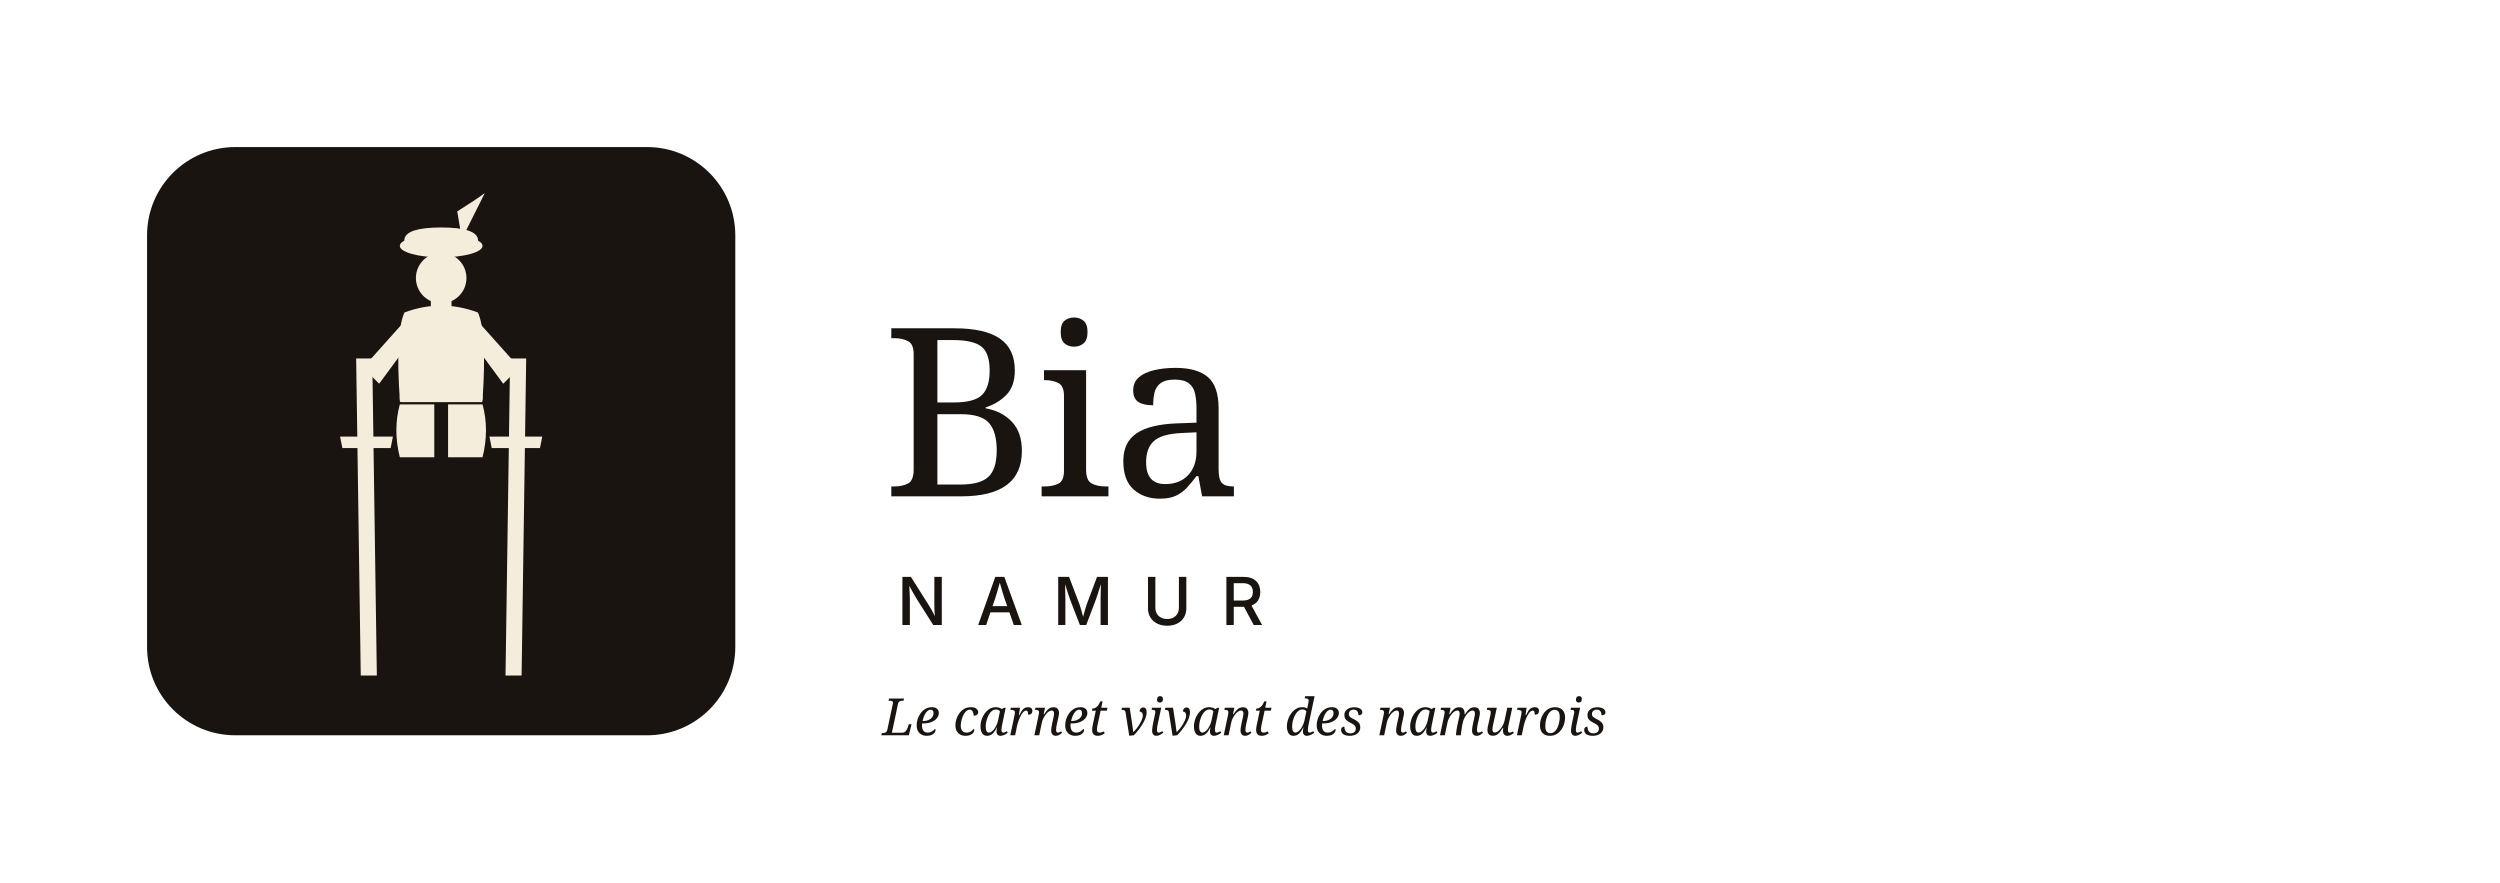
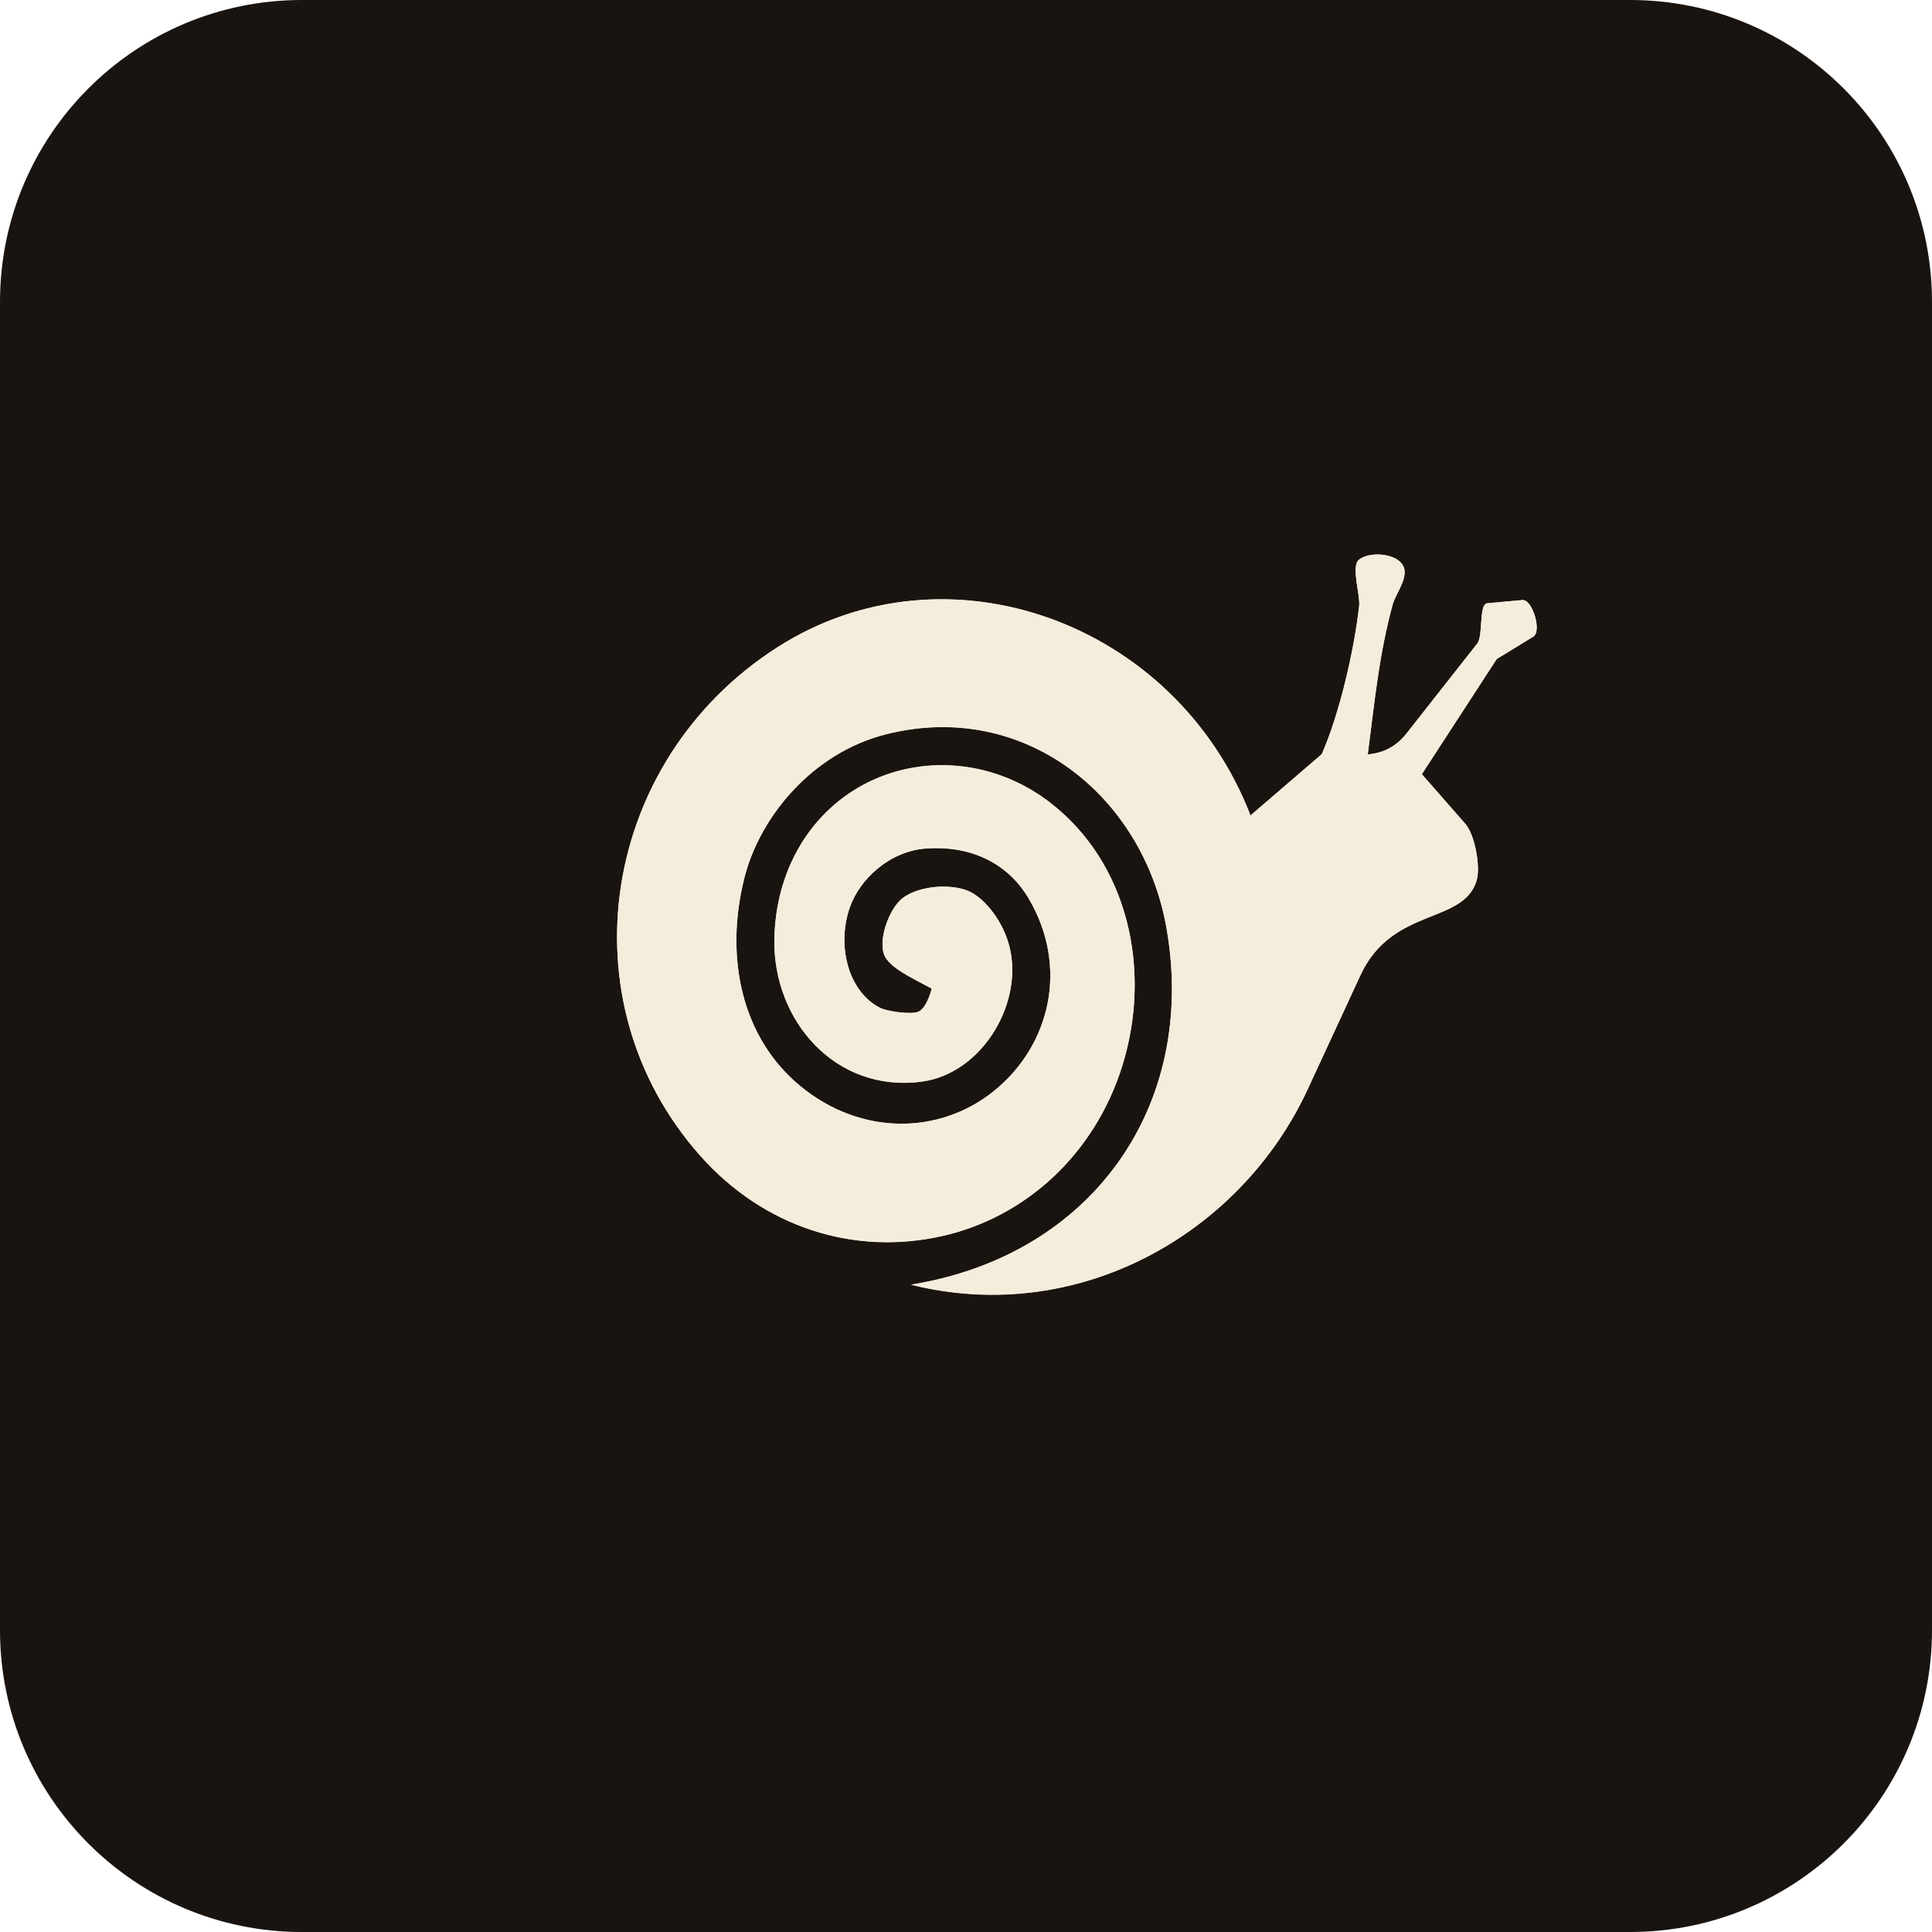
- <svg xmlns="http://www.w3.org/2000/svg" viewBox="0 0 680 240" role="img" aria-label="Bia Namur monochrome">
-   <rect x="40" y="40" width="160" height="160" rx="24" fill="#1A1410" />
-   <g fill="#F5EDDC" transform="translate(40 40) scale(0.3125)">
-     <path d="M 270 56 Q 286 46, 294 40 Q 286 56, 274 80 Z" />
-     <ellipse cx="256" cy="86" rx="36" ry="10" />
-     <path d="M 224 86 L 224 80 Q 226 70, 256 70 Q 286 70, 288 80 L 288 86 Z" />
-     <circle cx="256" cy="114" r="22" />
-     <rect x="247" y="134" width="18" height="8" />
-     <path d="M 224 144 Q 216 162, 220 220 L 292 220 Q 296 162, 288 144 Q 272 138, 256 138 Q 240 138, 224 144 Z" />
-     <rect x="220" y="216" width="72" height="6" rx="1" />
-     <path d="M 220 224 Q 214 246, 220 270 L 250 270 Q 250 246, 250 224 Z" />
-     <path d="M 262 224 L 292 224 Q 298 246, 292 270 L 262 270 Z" />
-     <path d="M 222 154 L 188 192 L 202 206 L 230 168 Z" />
-     <path d="M 290 154 L 324 192 L 310 206 L 282 168 Z" />
-     <path d="M 182 184 L 196 184 L 200 460 L 186 460 Z" />
-     <path d="M 316 184 L 330 184 L 326 460 L 312 460 Z" />
-     <path d="M 168 252 L 214 252 L 212 262 L 170 262 Z" />
-     <path d="M 298 252 L 344 252 L 342 262 L 300 262 Z" />
+ <svg xmlns="http://www.w3.org/2000/svg" viewBox="0 0 512 512" role="img" aria-label="Bia Namur — Escargot monochrome">
+   <rect width="512" height="512" rx="80" fill="#1A1410" />
+   <g transform="translate(-138 -342) scale(1.4)" fill="#F5EDDC">
+     <path d="M293.32,414.41c7.57,12.84,4.13,27.77-6.69,36.45-10.23,8.2-25.01,8.44-36.46-.91-11.16-9.11-14.52-24.34-10.7-39.5,2.93-11.62,12.88-23.63,26.71-27.16,26.05-6.66,48.86,11.42,53.24,36.9,5.74,33.36-14.05,61.73-48.41,67.26,31.49,7.89,62.37-9.47,75.11-37.03l9.96-21.53c6.04-13.05,19.53-9.56,22.01-17.98.76-2.58-.34-8.63-2.15-10.7l-8.23-9.39,14.18-21.81,6.92-4.23c1.66-1.01-.16-7.09-2.08-6.92l-6.65.61c-1.61.15-.73,6.15-1.88,7.62l-13.36,16.99c-1.95,2.48-4.33,3.73-7.37,4,1.37-10.49,2.14-18.88,4.72-28.37.68-2.49,3.91-6.04,1.22-8.25-1.95-1.6-6.11-1.62-7.7-.14-1.37,1.27.36,6.7.14,8.62-.96,8.45-3.68,20.3-7.08,28.09l-13.49,11.6c-14.21-36.72-57.6-52.32-89.62-31.79-33.38,21.4-40.59,66.93-14.49,96.26,11.89,13.36,28.93,19,45.93,15.1,15.58-3.57,28.64-15.4,33.89-32.12,5.64-17.97,1.27-38.58-13.92-50.09-10.46-7.93-24.27-9.05-35.24-3.08-10.17,5.55-16.46,16.38-16.68,29.18-.26,15.39,11.57,29.05,27.84,26.93,11.65-1.52,19.76-15.38,16.44-26.35-1.39-4.57-4.76-8.63-7.72-9.8-3.56-1.4-9.31-.84-12.24,1.38-2.72,2.05-4.9,8.47-3.33,11.18,1.26,2.16,4.57,3.73,8.8,5.97-.34,1.3-1.22,3.85-2.56,4.4s-5.87-.04-7.3-.79c-6.09-3.18-8.14-11.96-5.62-19.06,1.88-5.3,7.49-10.56,14.4-11.07,7.9-.58,15.23,2.34,19.45,9.5Z" />
+     <path d="M293.32,414.41c-4.22-7.16-11.56-10.08-19.45-9.5-6.91.51-12.52,5.77-14.4,11.07-2.53,7.1-.47,15.88,5.62,19.06,1.43.75,5.96,1.34,7.3.79s2.22-3.1,2.56-4.4c-4.23-2.25-7.54-3.81-8.8-5.97-1.58-2.71.61-9.13,3.33-11.18,2.94-2.22,8.68-2.78,12.24-1.38,2.96,1.16,6.34,5.23,7.72,9.8,3.33,10.97-4.79,24.83-16.44,26.35-16.27,2.13-28.1-11.54-27.84-26.93.22-12.8,6.5-23.63,16.68-29.18,10.96-5.98,24.77-4.85,35.24,3.08,15.19,11.51,19.56,32.11,13.92,50.09-5.25,16.73-18.3,28.55-33.89,32.12-17.01,3.9-34.04-1.74-45.93-15.1-26.11-29.33-18.89-74.86,14.49-96.26,32.02-20.53,75.41-4.93,89.62,31.79l13.49-11.6c3.4-7.79,6.12-19.64,7.08-28.09.22-1.92-1.5-7.35-.14-8.62,1.6-1.49,5.75-1.46,7.7.14,2.69,2.2-.55,5.76-1.22,8.25-2.58,9.49-3.35,17.88-4.72,28.37,3.05-.27,5.42-1.52,7.37-4l13.36-16.99c1.16-1.47.28-7.48,1.88-7.62l6.65-.61c1.92-.18,3.74,5.9,2.08,6.92l-6.92,4.23-14.18,21.81,8.23,9.39c1.81,2.07,2.91,8.12,2.15,10.7-2.48,8.42-15.97,4.92-22.01,17.98l-9.96,21.53c-12.74,27.56-43.61,44.92-75.11,37.03,34.37-5.53,54.15-33.9,48.41-67.26-4.38-25.48-27.19-43.56-53.24-36.9-13.83,3.54-23.78,15.54-26.71,27.16-3.82,15.16-.46,30.38,10.7,39.5,11.46,9.35,26.23,9.11,36.46.91,10.82-8.67,14.25-23.61,6.69-36.45Z" />
  </g>
-   <text x="240" y="135" font-family="Lora, Georgia, serif" font-size="64" font-weight="500" fill="#1A1410">Bia</text>
-   <text x="244" y="170" font-family="Inter Tight, Inter, sans-serif" font-size="18" font-weight="500" fill="#1A1410" letter-spacing="8">NAMUR</text>
-   <text x="240" y="200" font-family="Lora, Georgia, serif" font-size="14" font-style="italic" fill="#1A1410">Le carnet vivant des namurois</text>
</svg>
